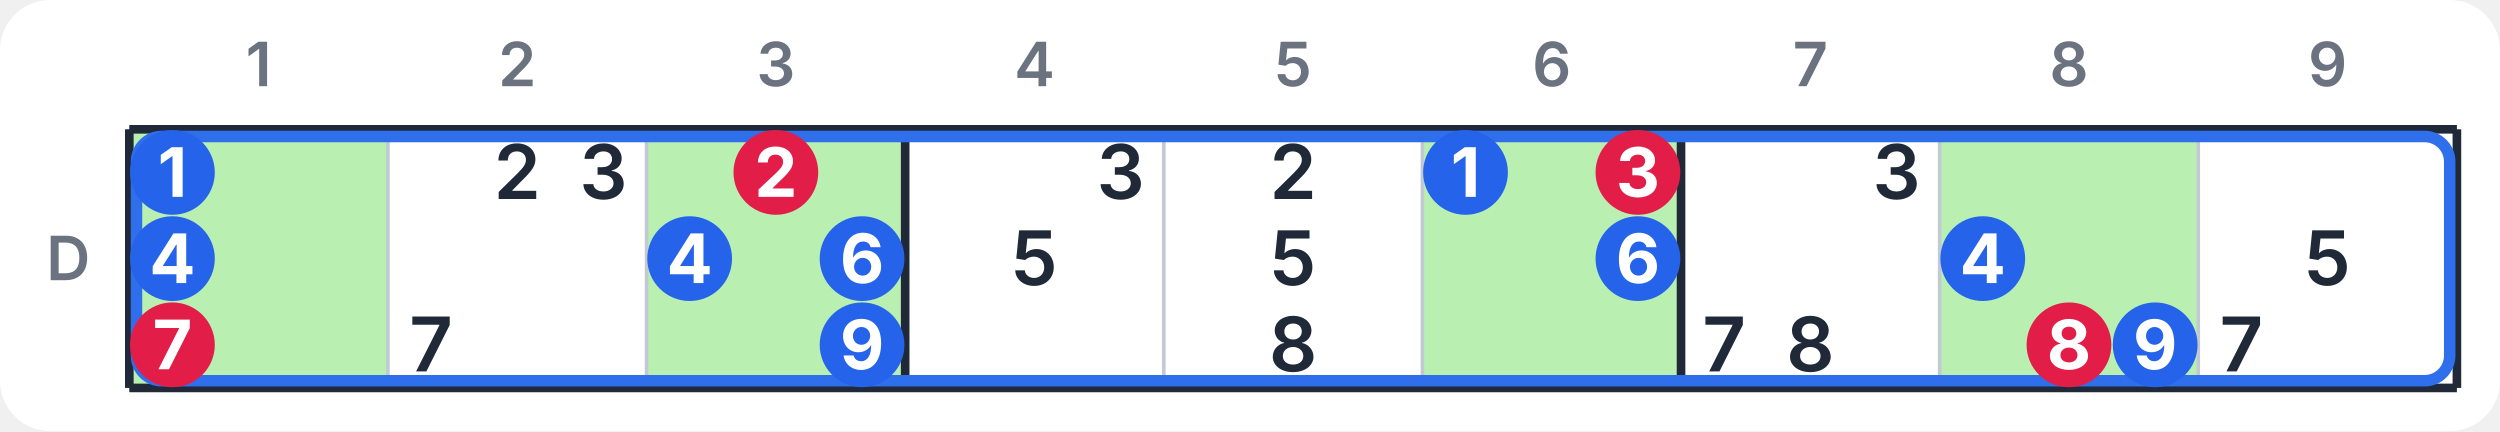
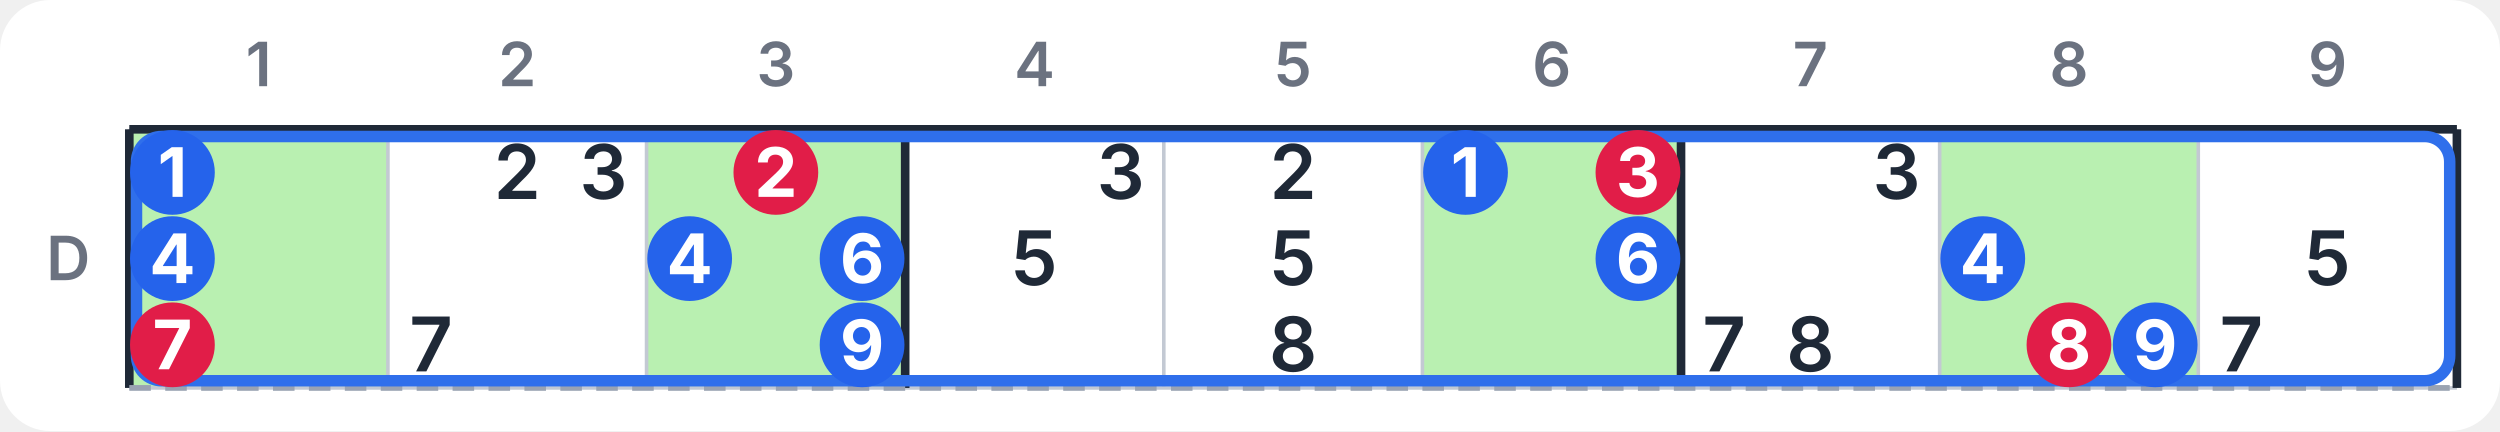
<svg xmlns="http://www.w3.org/2000/svg" viewBox="0 0 696 120" width="696" height="120" font-family="Inter, 'Segoe UI', Helvetica, Arial, sans-serif">
  <defs>
    <marker id="arr" viewBox="0 0 10 10" refX="8" refY="5" markerWidth="5" markerHeight="5" orient="auto-start-reverse">
      <path d="M0,0 L10,5 L0,10 z" fill="#E11D48" />
    </marker>
  </defs>
  <rect x="0" y="0" width="696" height="120" rx="14" fill="#FFFFFF" />
  <text x="72.0" y="24" text-anchor="middle" font-size="17" font-weight="600" fill="#6B7280">1</text>
  <text x="144.0" y="24" text-anchor="middle" font-size="17" font-weight="600" fill="#6B7280">2</text>
  <text x="216.0" y="24" text-anchor="middle" font-size="17" font-weight="600" fill="#6B7280">3</text>
  <text x="288.0" y="24" text-anchor="middle" font-size="17" font-weight="600" fill="#6B7280">4</text>
  <text x="360.0" y="24" text-anchor="middle" font-size="17" font-weight="600" fill="#6B7280">5</text>
  <text x="432.0" y="24" text-anchor="middle" font-size="17" font-weight="600" fill="#6B7280">6</text>
  <text x="504.0" y="24" text-anchor="middle" font-size="17" font-weight="600" fill="#6B7280">7</text>
  <text x="576.0" y="24" text-anchor="middle" font-size="17" font-weight="600" fill="#6B7280">8</text>
  <text x="648.0" y="24" text-anchor="middle" font-size="17" font-weight="600" fill="#6B7280">9</text>
  <text x="19" y="78.0" text-anchor="middle" font-size="17" font-weight="600" fill="#6B7280">D</text>
  <rect x="36" y="36" width="72" height="72" fill="#B9F0B1" />
  <rect x="180" y="36" width="72" height="72" fill="#B9F0B1" />
  <rect x="396" y="36" width="72" height="72" fill="#B9F0B1" />
  <rect x="540" y="36" width="72" height="72" fill="#B9F0B1" />
  <line x1="36" y1="36" x2="36" y2="108" stroke="#C3C9D3" stroke-width="1" />
  <line x1="108" y1="36" x2="108" y2="108" stroke="#C3C9D3" stroke-width="1" />
  <line x1="180" y1="36" x2="180" y2="108" stroke="#C3C9D3" stroke-width="1" />
  <line x1="252" y1="36" x2="252" y2="108" stroke="#C3C9D3" stroke-width="1" />
  <line x1="324" y1="36" x2="324" y2="108" stroke="#C3C9D3" stroke-width="1" />
  <line x1="396" y1="36" x2="396" y2="108" stroke="#C3C9D3" stroke-width="1" />
  <line x1="468" y1="36" x2="468" y2="108" stroke="#C3C9D3" stroke-width="1" />
  <line x1="540" y1="36" x2="540" y2="108" stroke="#C3C9D3" stroke-width="1" />
  <line x1="612" y1="36" x2="612" y2="108" stroke="#C3C9D3" stroke-width="1" />
  <line x1="684" y1="36" x2="684" y2="108" stroke="#C3C9D3" stroke-width="1" />
  <line x1="36" y1="36" x2="684" y2="36" stroke="#C3C9D3" stroke-width="1" />
  <line x1="36" y1="108" x2="684" y2="108" stroke="#C3C9D3" stroke-width="1" />
  <line x1="36" y1="36" x2="36" y2="108" stroke="#1F2937" stroke-width="2.4" />
  <line x1="252" y1="36" x2="252" y2="108" stroke="#1F2937" stroke-width="2.4" />
  <line x1="468" y1="36" x2="468" y2="108" stroke="#1F2937" stroke-width="2.4" />
  <line x1="684" y1="36" x2="684" y2="108" stroke="#1F2937" stroke-width="2.4" />
  <line x1="36" y1="36" x2="684" y2="36" stroke="#1F2937" stroke-width="2.4" />
-   <line x1="36" y1="108" x2="684" y2="108" stroke="#1F2937" stroke-width="2.4" />
+   <line x1="36" y1="108" x2="684" y2="108" stroke="#9AA3B2" stroke-width="1.6" stroke-dasharray="6 4" />
  <rect x="38" y="38" width="644" height="68" rx="7" fill="none" stroke="#2F6FEB" stroke-width="3.2" />
  <circle cx="48.0" cy="48.0" r="11.8" fill="#2563EB" />
  <text x="48.0" y="54.8" text-anchor="middle" font-size="19" font-weight="700" fill="#FFFFFF">1</text>
  <circle cx="48.0" cy="72.0" r="11.8" fill="#2563EB" />
  <text x="48.0" y="78.8" text-anchor="middle" font-size="19" font-weight="700" fill="#FFFFFF">4</text>
  <circle cx="48.0" cy="96.0" r="11.8" fill="#E11D48" />
  <text x="48.0" y="102.8" text-anchor="middle" font-size="19" font-weight="700" fill="#FFFFFF">7</text>
  <text x="144.0" y="55.4" text-anchor="middle" font-size="21" font-weight="600" fill="#1F2937">2</text>
  <text x="168.0" y="55.4" text-anchor="middle" font-size="21" font-weight="600" fill="#1F2937">3</text>
  <text x="120.0" y="103.4" text-anchor="middle" font-size="21" font-weight="600" fill="#1F2937">7</text>
  <circle cx="216.0" cy="48.0" r="11.8" fill="#E11D48" />
  <text x="216.0" y="54.8" text-anchor="middle" font-size="19" font-weight="700" fill="#FFFFFF">2</text>
  <circle cx="192.0" cy="72.0" r="11.8" fill="#2563EB" />
  <text x="192.0" y="78.8" text-anchor="middle" font-size="19" font-weight="700" fill="#FFFFFF">4</text>
  <circle cx="240.0" cy="72.0" r="11.8" fill="#2563EB" />
  <text x="240.0" y="78.8" text-anchor="middle" font-size="19" font-weight="700" fill="#FFFFFF">6</text>
  <circle cx="240.0" cy="96.0" r="11.8" fill="#2563EB" />
  <text x="240.0" y="102.8" text-anchor="middle" font-size="19" font-weight="700" fill="#FFFFFF">9</text>
  <text x="312.0" y="55.4" text-anchor="middle" font-size="21" font-weight="600" fill="#1F2937">3</text>
  <text x="288.0" y="79.4" text-anchor="middle" font-size="21" font-weight="600" fill="#1F2937">5</text>
  <text x="360.0" y="55.4" text-anchor="middle" font-size="21" font-weight="600" fill="#1F2937">2</text>
  <text x="360.0" y="79.4" text-anchor="middle" font-size="21" font-weight="600" fill="#1F2937">5</text>
  <text x="360.0" y="103.4" text-anchor="middle" font-size="21" font-weight="600" fill="#1F2937">8</text>
  <circle cx="408.0" cy="48.0" r="11.8" fill="#2563EB" />
  <text x="408.0" y="54.8" text-anchor="middle" font-size="19" font-weight="700" fill="#FFFFFF">1</text>
  <circle cx="456.0" cy="48.0" r="11.8" fill="#E11D48" />
  <text x="456.0" y="54.8" text-anchor="middle" font-size="19" font-weight="700" fill="#FFFFFF">3</text>
  <circle cx="456.0" cy="72.0" r="11.8" fill="#2563EB" />
  <text x="456.0" y="78.8" text-anchor="middle" font-size="19" font-weight="700" fill="#FFFFFF">6</text>
  <text x="528.0" y="55.4" text-anchor="middle" font-size="21" font-weight="600" fill="#1F2937">3</text>
  <text x="480.0" y="103.4" text-anchor="middle" font-size="21" font-weight="600" fill="#1F2937">7</text>
  <text x="504.0" y="103.4" text-anchor="middle" font-size="21" font-weight="600" fill="#1F2937">8</text>
  <circle cx="552.0" cy="72.0" r="11.8" fill="#2563EB" />
  <text x="552.0" y="78.8" text-anchor="middle" font-size="19" font-weight="700" fill="#FFFFFF">4</text>
  <circle cx="576.0" cy="96.0" r="11.8" fill="#E11D48" />
  <text x="576.0" y="102.8" text-anchor="middle" font-size="19" font-weight="700" fill="#FFFFFF">8</text>
  <circle cx="600.0" cy="96.0" r="11.8" fill="#2563EB" />
  <text x="600.0" y="102.8" text-anchor="middle" font-size="19" font-weight="700" fill="#FFFFFF">9</text>
  <text x="648.0" y="79.4" text-anchor="middle" font-size="21" font-weight="600" fill="#1F2937">5</text>
  <text x="624.0" y="103.4" text-anchor="middle" font-size="21" font-weight="600" fill="#1F2937">7</text>
</svg>
